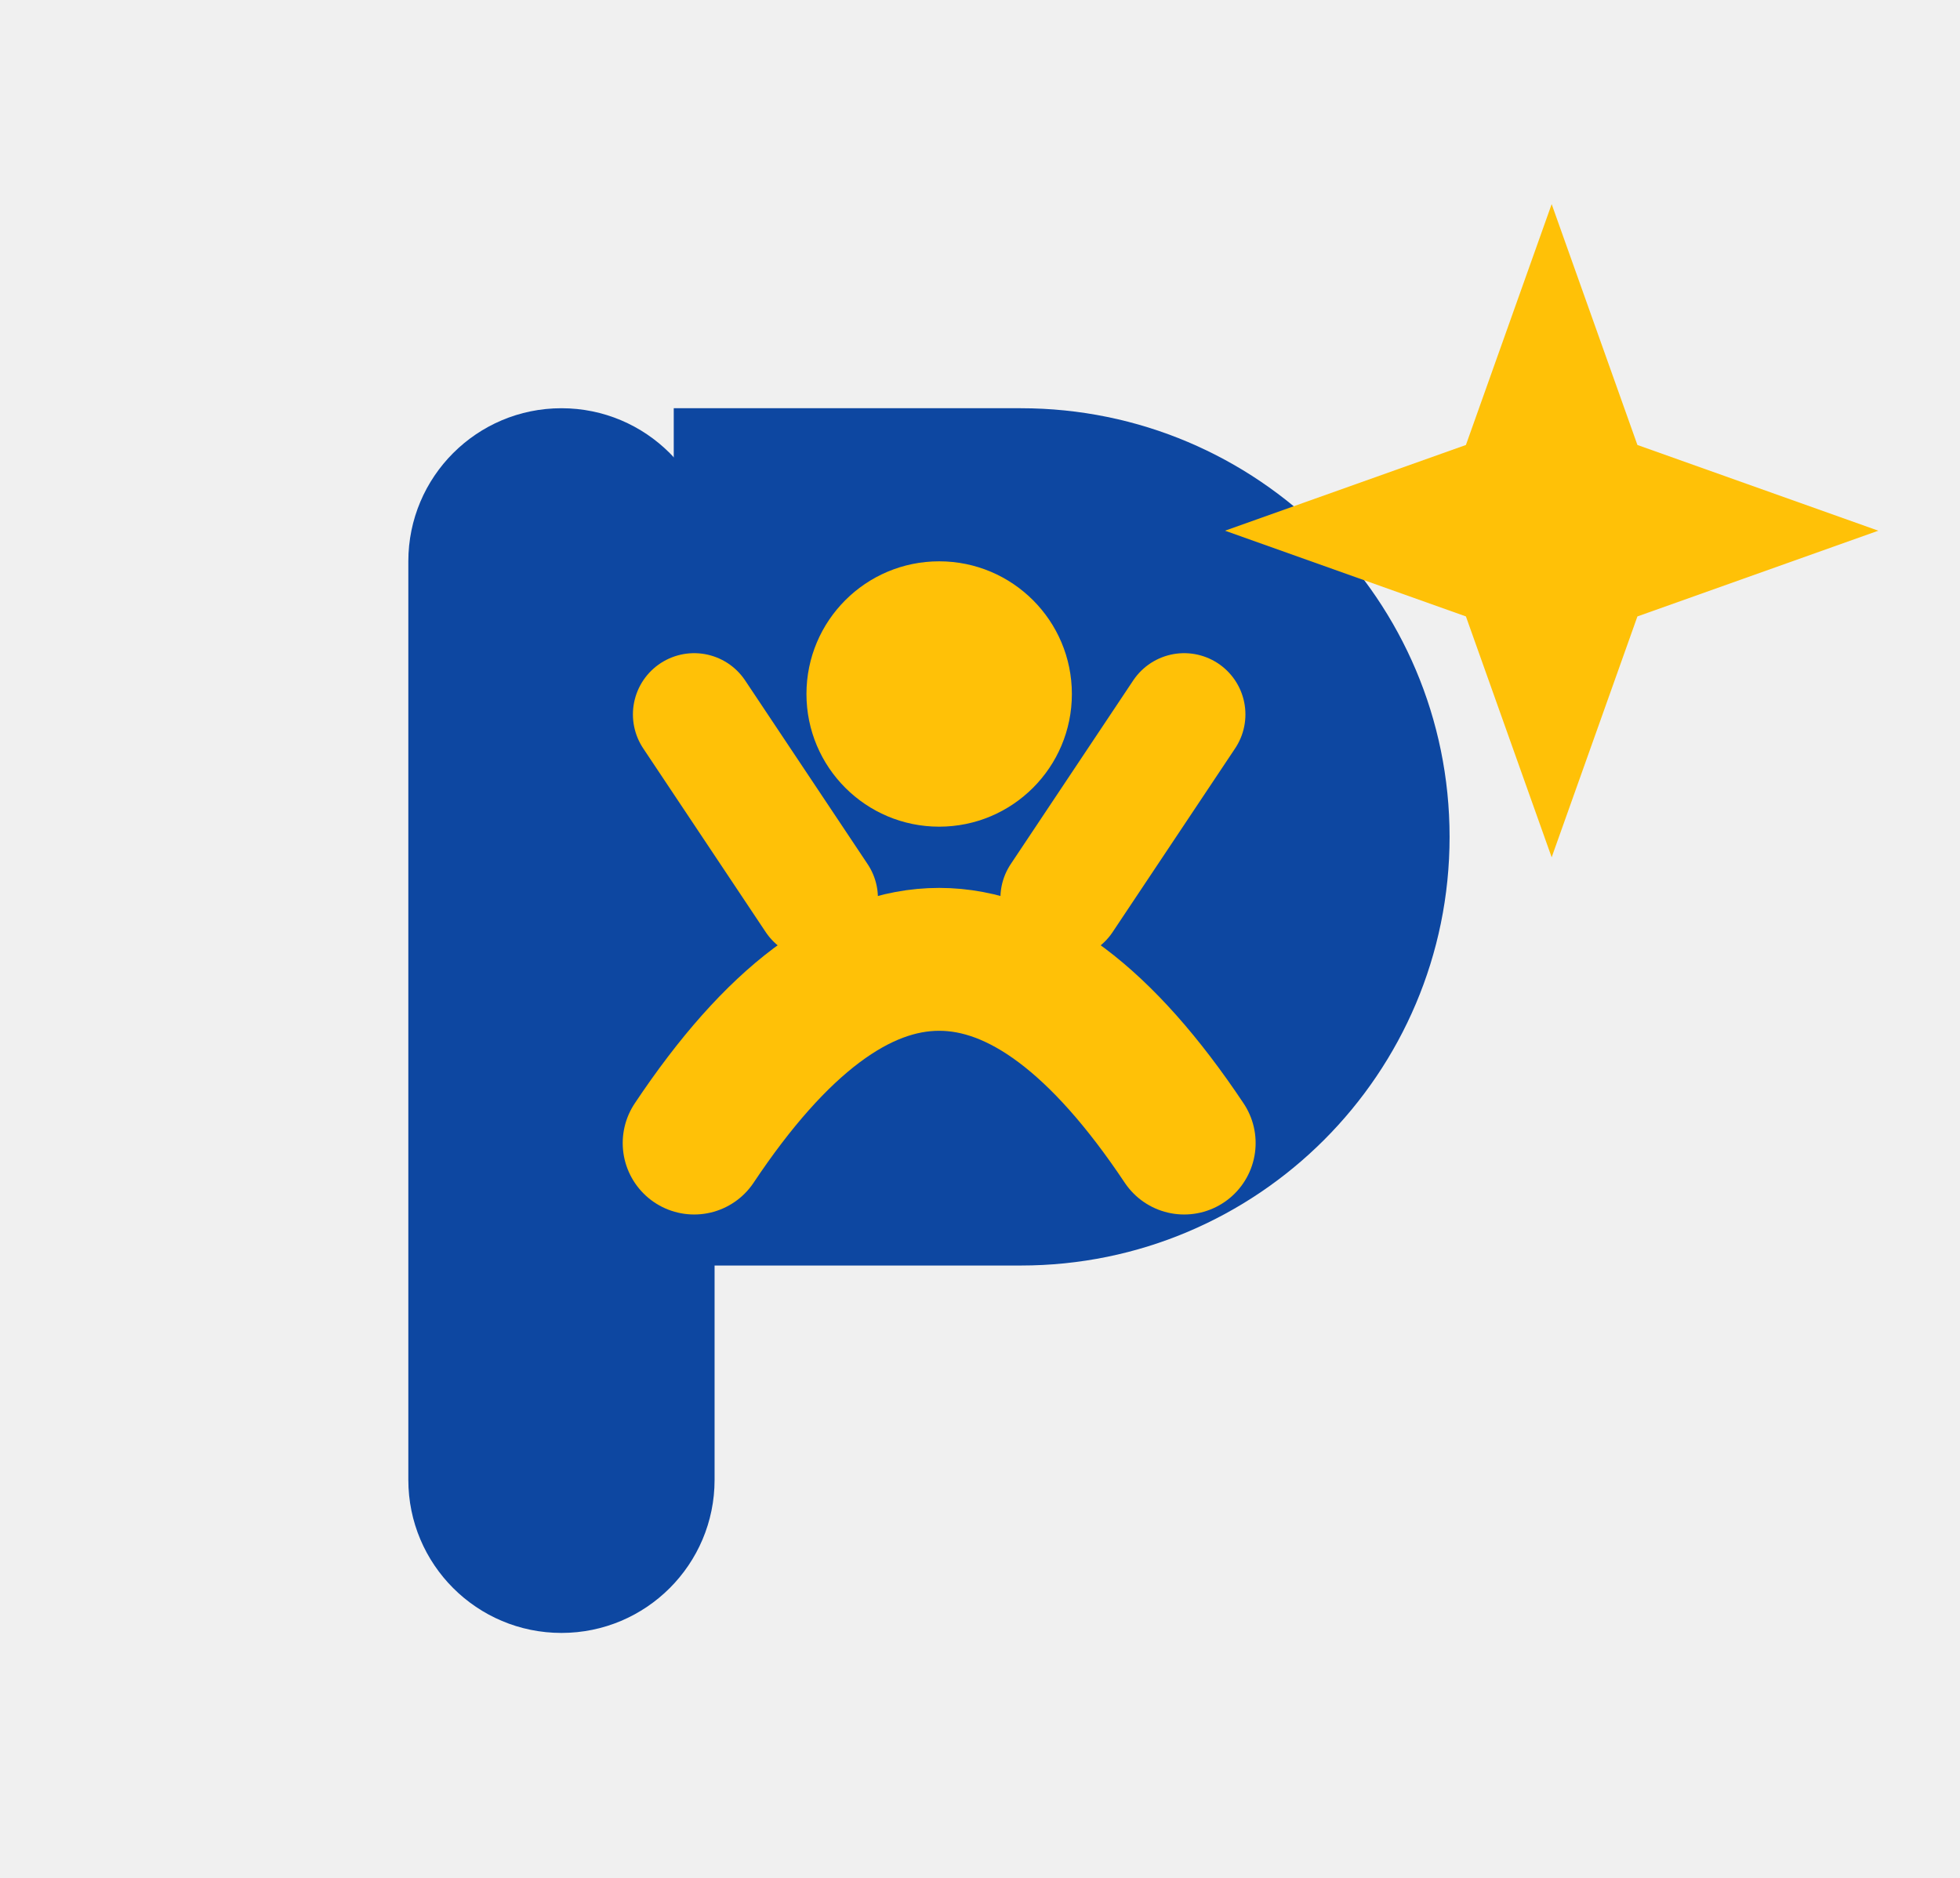
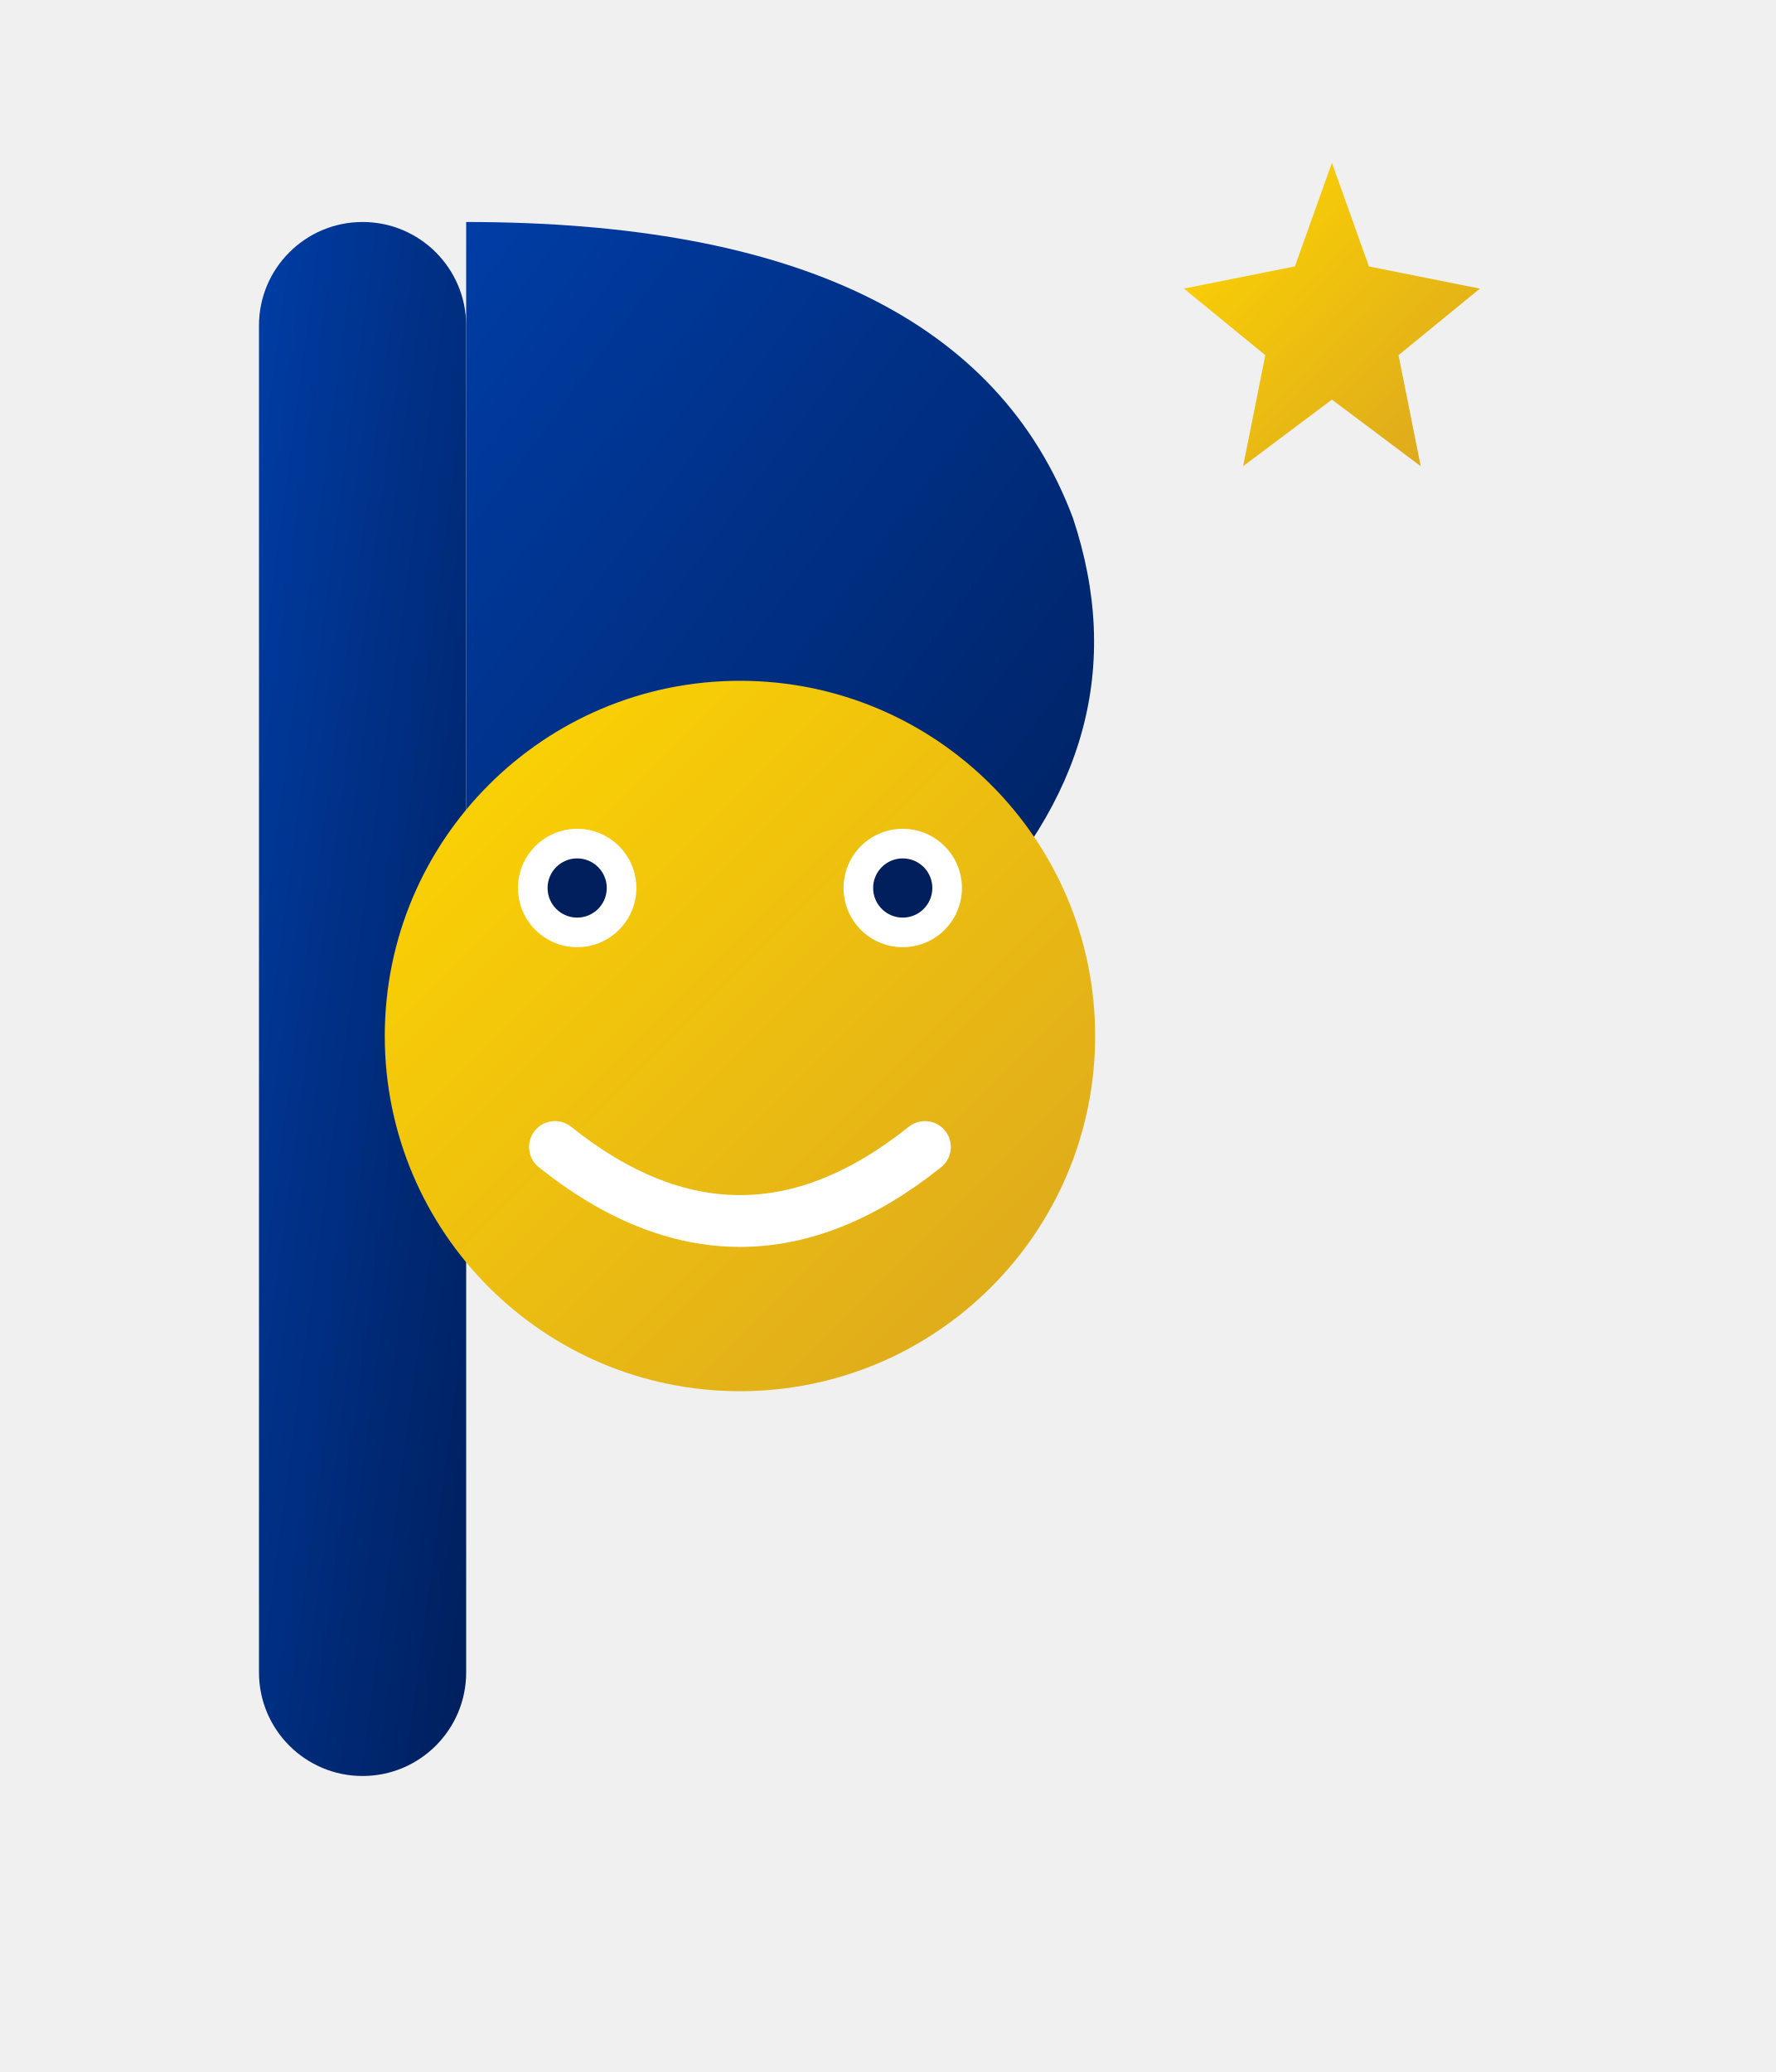
- <svg xmlns="http://www.w3.org/2000/svg" viewBox="0 0 96 92" fill="none">
-   <rect x="20" y="20" width="15" height="60" rx="7.5" fill="#0D47A1" />
-   <path d="M33 20h17a21 21 0 0 1 0 42H33z" fill="#0D47A1" />
-   <path d="M40 44l-6-9M52 44l6-9" stroke="#FFC107" stroke-width="6" stroke-linecap="round" />
-   <path d="M34 56q12-18 24 0" stroke="#FFC107" stroke-width="7" stroke-linecap="round" />
-   <circle cx="46" cy="34" r="6.5" fill="#FFC107" />
-   <path d="M76 10l4.2 11.8L92 26l-11.8 4.2L76 42l-4.2-11.8L60 26l11.8-4.2z" fill="#FFC107" />
+ <svg xmlns="http://www.w3.org/2000/svg" viewBox="0 0 240 280">
+   <defs>
+     <linearGradient id="goldGradient" x1="0%" y1="0%" x2="100%" y2="100%">
+       <stop offset="0%" style="stop-color:#FFD700;stop-opacity:1" />
+       <stop offset="100%" style="stop-color:#DAA520;stop-opacity:1" />
+     </linearGradient>
+     <linearGradient id="blueGradient" x1="0%" y1="0%" x2="100%" y2="100%">
+       <stop offset="0%" style="stop-color:#003DA5;stop-opacity:1" />
+       <stop offset="100%" style="stop-color:#001F5C;stop-opacity:1" />
+     </linearGradient>
+   </defs>
+   <g transform="translate(180, 40)">
+     <path d="M 0,-18 L 5,-4 L 20,-1 L 9,8 L 12,23 L 0,14 L -12,23 L -9,8 L -20,-1 L -5,-4 Z" fill="url(#goldGradient)" />
+   </g>
+   <rect x="35" y="30" width="28" height="210" rx="14" fill="url(#blueGradient)" />
+   <path d="M 63,30 Q 130,30 145,70 Q 155,100 130,125 Q 105,145 63,145 L 63,30 Z" fill="url(#blueGradient)" />
+   <circle cx="100" cy="140" r="48" fill="url(#goldGradient)" stroke="none" />
+   <circle cx="78" cy="120" r="8" fill="white" stroke="none" />
+   <circle cx="122" cy="120" r="8" fill="white" stroke="none" />
+   <circle cx="78" cy="120" r="4" fill="#001F5C" stroke="none" />
+   <circle cx="122" cy="120" r="4" fill="#001F5C" stroke="none" />
+   <path d="M 75,155 Q 100,175 125,155" stroke="white" stroke-width="7" fill="none" stroke-linecap="round" stroke-linejoin="round" />
</svg>
